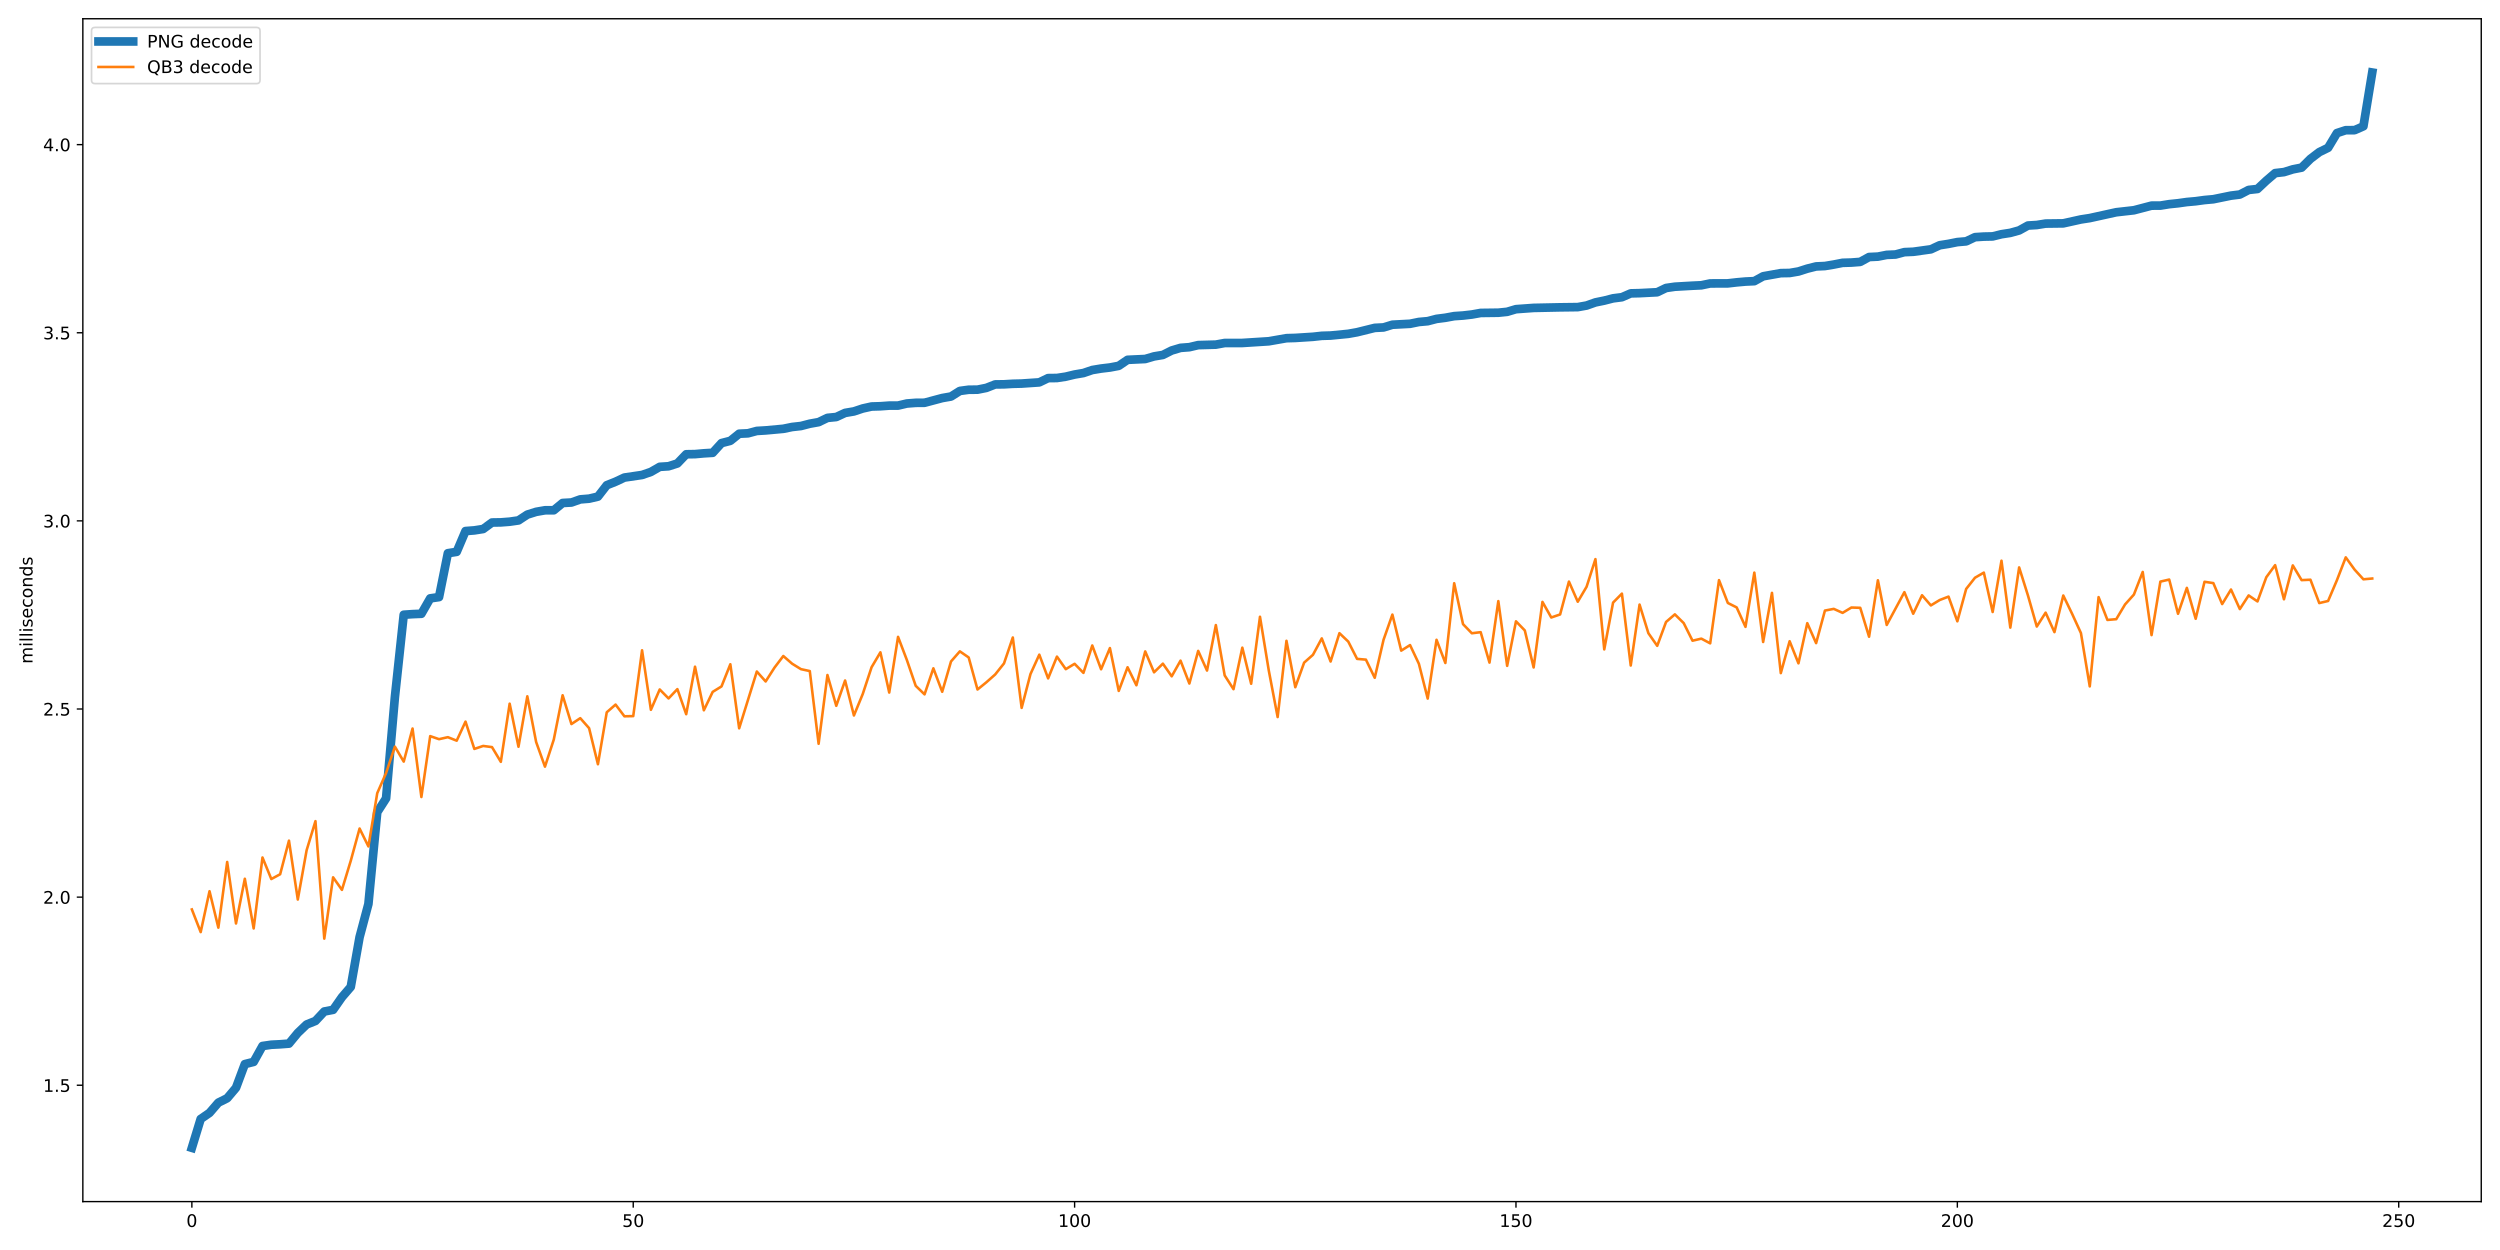
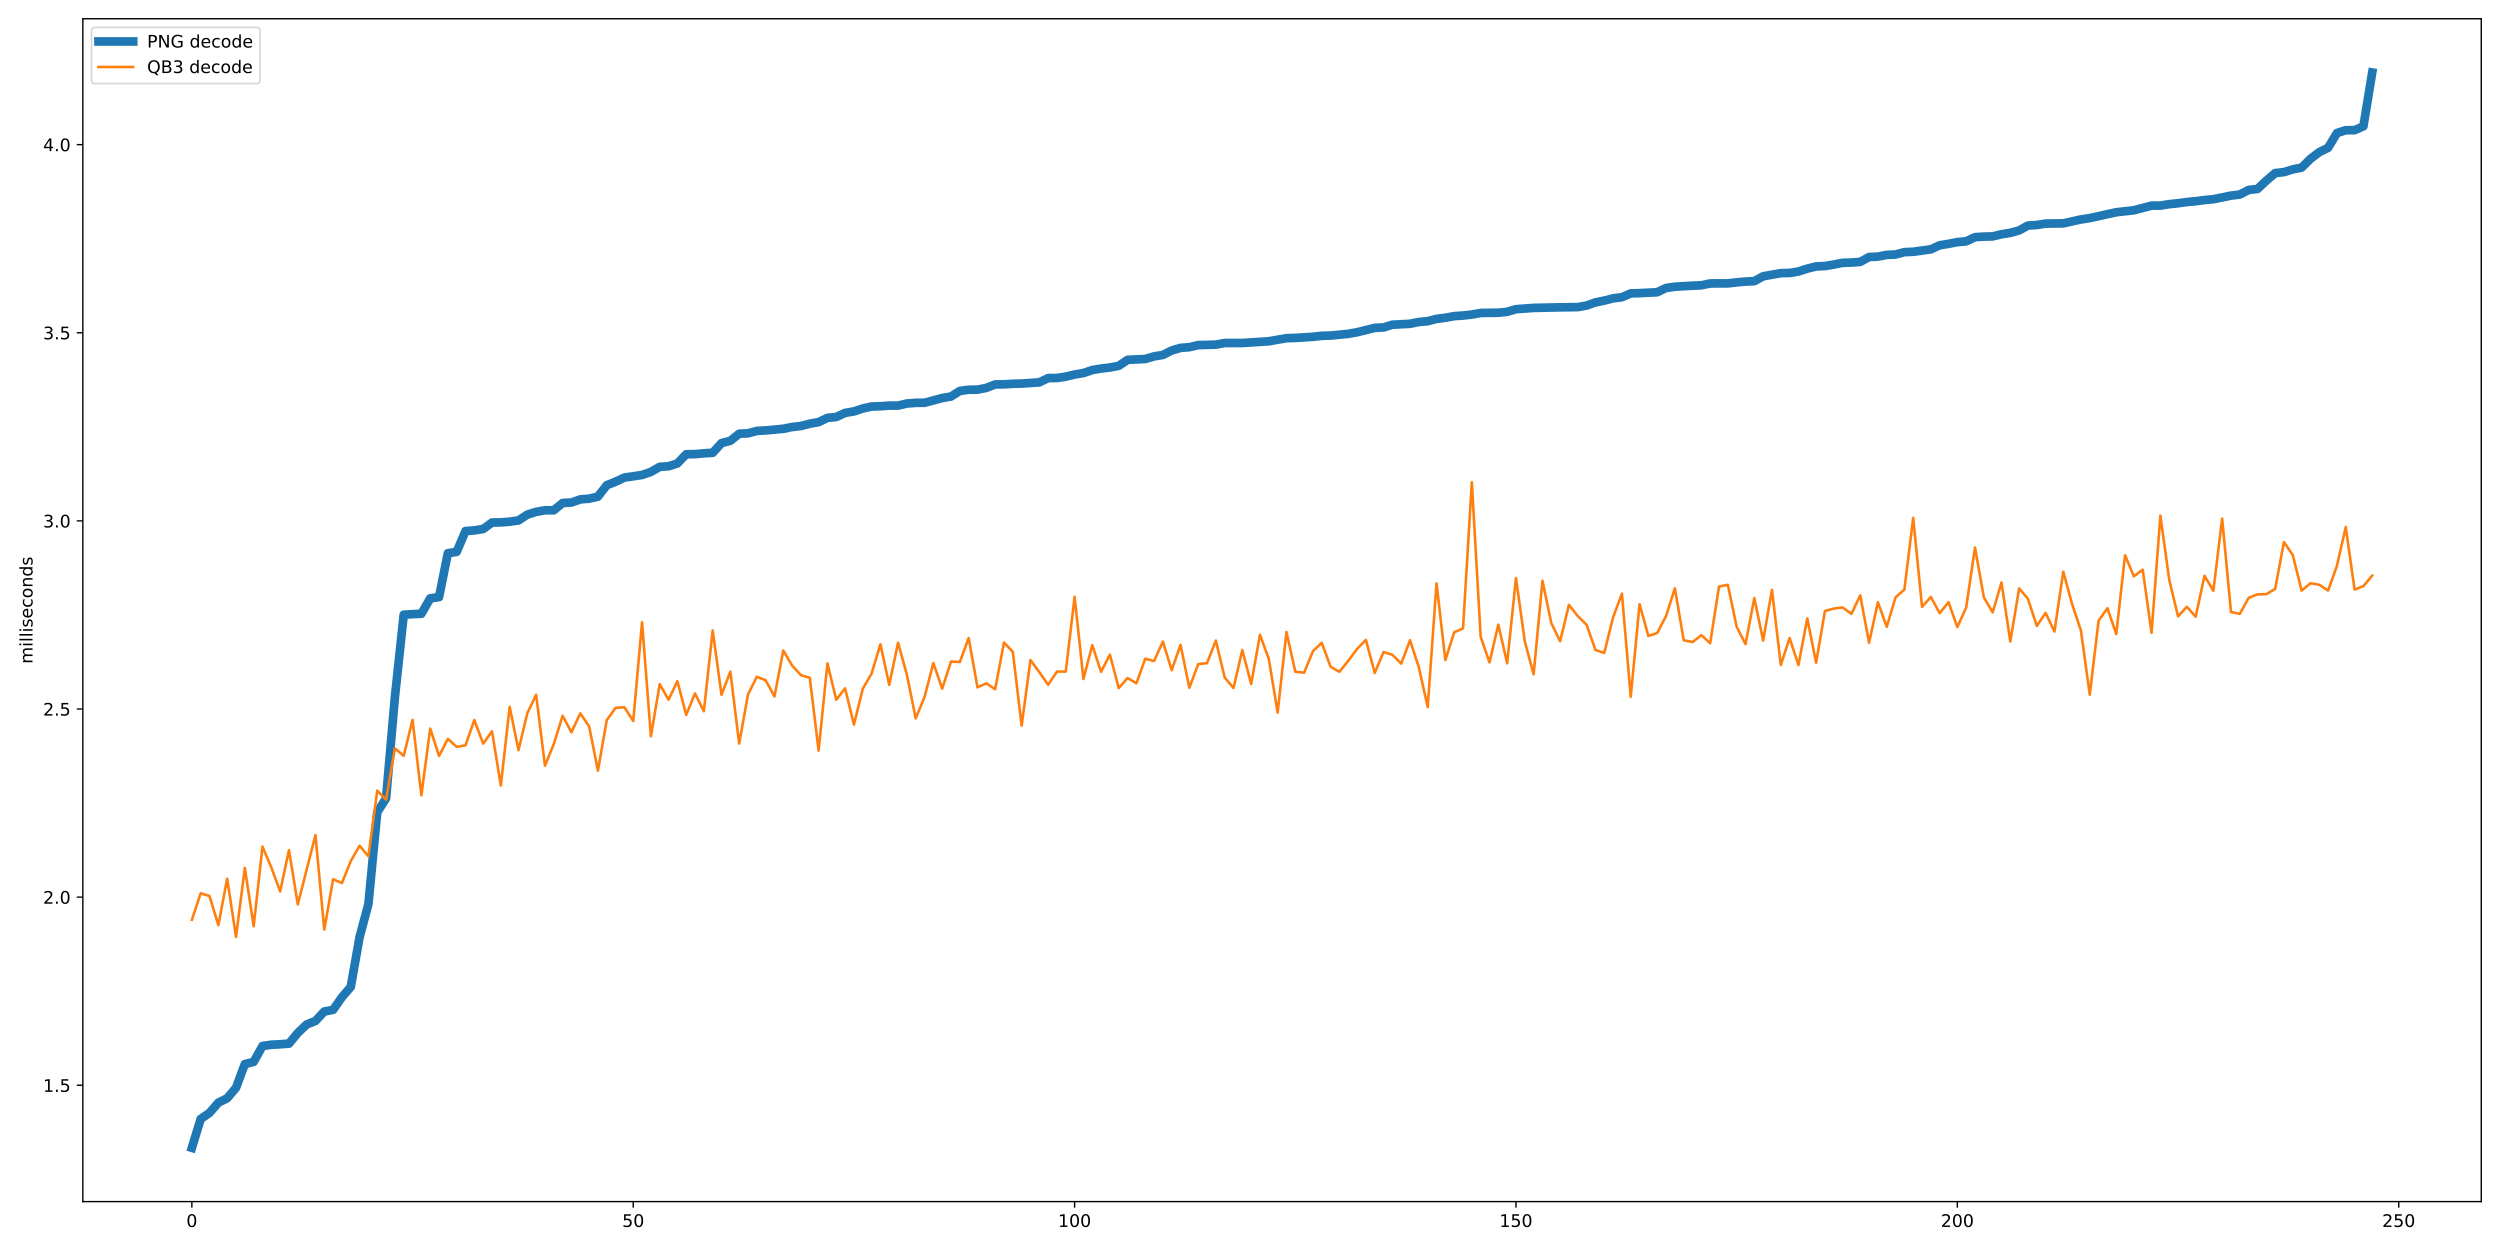
<svg xmlns="http://www.w3.org/2000/svg" xmlns:xlink="http://www.w3.org/1999/xlink" width="1440pt" height="720pt" viewBox="0 0 1440 720" version="1.1">
  <defs>
    <style type="text/css">*{stroke-linejoin: round; stroke-linecap: butt}</style>
  </defs>
  <g id="figure_1">
    <g id="patch_1">
      <path d="M 0 720  L 1440 720  L 1440 0  L 0 0  z " style="fill: #ffffff" />
    </g>
    <g id="axes_1">
      <g id="patch_2">
        <path d="M 47.72 692.12  L 1429.2 692.12  L 1429.2 10.8  L 47.72 10.8  z " style="fill: #ffffff" />
      </g>
      <g id="matplotlib.axis_1">
        <g id="xtick_1">
          <g id="line2d_1">
            <defs>
-               <path id="m95ed0a7c7e" d="M 0 0  L 0 3.5  " style="stroke: #000000; stroke-width: 0.8" />
-             </defs>
-             <g>
-               <use xlink:href="#m95ed0a7c7e" x="110.515" y="692.12" style="stroke: #000000; stroke-width: 0.8" />
+               <path id="m129e1915ea" d="M 0 0  L 0 3.5  " style="stroke: #000000; stroke-width: 0.8" />
+             </defs>
+             <g>
+               <use xlink:href="#m129e1915ea" x="110.515" y="692.12" style="stroke: #000000; stroke-width: 0.8" />
            </g>
          </g>
          <g id="text_1">
            <g transform="translate(107.3333 706.7184) scale(0.1 -0.1)">
              <defs>
                <path id="DejaVuSans-30" d="M 2034 4250  Q 1547 4250 1301 3770  Q 1056 3291 1056 2328  Q 1056 1369 1301 889  Q 1547 409 2034 409  Q 2525 409 2770 889  Q 3016 1369 3016 2328  Q 3016 3291 2770 3770  Q 2525 4250 2034 4250  z M 2034 4750  Q 2819 4750 3233 4129  Q 3647 3509 3647 2328  Q 3647 1150 3233 529  Q 2819 -91 2034 -91  Q 1250 -91 836 529  Q 422 1150 422 2328  Q 422 3509 836 4129  Q 1250 4750 2034 4750  z " transform="scale(0.015625)" />
              </defs>
              <use xlink:href="#DejaVuSans-30" />
            </g>
          </g>
        </g>
        <g id="xtick_2">
          <g id="line2d_2">
            <g>
-               <use xlink:href="#m95ed0a7c7e" x="364.743" y="692.12" style="stroke: #000000; stroke-width: 0.8" />
+               <use xlink:href="#m129e1915ea" x="364.743" y="692.12" style="stroke: #000000; stroke-width: 0.8" />
            </g>
          </g>
          <g id="text_2">
            <g transform="translate(358.381 706.7184) scale(0.1 -0.1)">
              <defs>
                <path id="DejaVuSans-35" d="M 691 4666  L 3169 4666  L 3169 4134  L 1269 4134  L 1269 2991  Q 1406 3038 1543 3061  Q 1681 3084 1819 3084  Q 2600 3084 3056 2656  Q 3513 2228 3513 1497  Q 3513 744 3044 326  Q 2575 -91 1722 -91  Q 1428 -91 1123 -41  Q 819 9 494 109  L 494 744  Q 775 591 1075 516  Q 1375 441 1709 441  Q 2250 441 2565 725  Q 2881 1009 2881 1497  Q 2881 1984 2565 2268  Q 2250 2553 1709 2553  Q 1456 2553 1204 2497  Q 953 2441 691 2322  L 691 4666  z " transform="scale(0.015625)" />
              </defs>
              <use xlink:href="#DejaVuSans-35" />
              <use xlink:href="#DejaVuSans-30" x="63.623" />
            </g>
          </g>
        </g>
        <g id="xtick_3">
          <g id="line2d_3">
            <g>
-               <use xlink:href="#m95ed0a7c7e" x="618.972" y="692.12" style="stroke: #000000; stroke-width: 0.8" />
+               <use xlink:href="#m129e1915ea" x="618.972" y="692.12" style="stroke: #000000; stroke-width: 0.8" />
            </g>
          </g>
          <g id="text_3">
            <g transform="translate(609.4287 706.7184) scale(0.1 -0.1)">
              <defs>
                <path id="DejaVuSans-31" d="M 794 531  L 1825 531  L 1825 4091  L 703 3866  L 703 4441  L 1819 4666  L 2450 4666  L 2450 531  L 3481 531  L 3481 0  L 794 0  L 794 531  z " transform="scale(0.015625)" />
              </defs>
              <use xlink:href="#DejaVuSans-31" />
              <use xlink:href="#DejaVuSans-30" x="63.623" />
              <use xlink:href="#DejaVuSans-30" x="127.246" />
            </g>
          </g>
        </g>
        <g id="xtick_4">
          <g id="line2d_4">
            <g>
-               <use xlink:href="#m95ed0a7c7e" x="873.201" y="692.12" style="stroke: #000000; stroke-width: 0.8" />
+               <use xlink:href="#m129e1915ea" x="873.201" y="692.12" style="stroke: #000000; stroke-width: 0.8" />
            </g>
          </g>
          <g id="text_4">
            <g transform="translate(863.6576 706.7184) scale(0.1 -0.1)">
              <use xlink:href="#DejaVuSans-31" />
              <use xlink:href="#DejaVuSans-35" x="63.623" />
              <use xlink:href="#DejaVuSans-30" x="127.246" />
            </g>
          </g>
        </g>
        <g id="xtick_5">
          <g id="line2d_5">
            <g>
-               <use xlink:href="#m95ed0a7c7e" x="1127.43" y="692.12" style="stroke: #000000; stroke-width: 0.8" />
+               <use xlink:href="#m129e1915ea" x="1127.43" y="692.12" style="stroke: #000000; stroke-width: 0.8" />
            </g>
          </g>
          <g id="text_5">
            <g transform="translate(1117.887 706.7184) scale(0.1 -0.1)">
              <defs>
                <path id="DejaVuSans-32" d="M 1228 531  L 3431 531  L 3431 0  L 469 0  L 469 531  Q 828 903 1448 1529  Q 2069 2156 2228 2338  Q 2531 2678 2651 2914  Q 2772 3150 2772 3378  Q 2772 3750 2511 3984  Q 2250 4219 1831 4219  Q 1534 4219 1204 4116  Q 875 4013 500 3803  L 500 4441  Q 881 4594 1212 4672  Q 1544 4750 1819 4750  Q 2544 4750 2975 4387  Q 3406 4025 3406 3419  Q 3406 3131 3298 2873  Q 3191 2616 2906 2266  Q 2828 2175 2409 1742  Q 1991 1309 1228 531  z " transform="scale(0.015625)" />
              </defs>
              <use xlink:href="#DejaVuSans-32" />
              <use xlink:href="#DejaVuSans-30" x="63.623" />
              <use xlink:href="#DejaVuSans-30" x="127.246" />
            </g>
          </g>
        </g>
        <g id="xtick_6">
          <g id="line2d_6">
            <g>
-               <use xlink:href="#m95ed0a7c7e" x="1381.659" y="692.12" style="stroke: #000000; stroke-width: 0.8" />
+               <use xlink:href="#m129e1915ea" x="1381.659" y="692.12" style="stroke: #000000; stroke-width: 0.8" />
            </g>
          </g>
          <g id="text_6">
            <g transform="translate(1372.115 706.7184) scale(0.1 -0.1)">
              <use xlink:href="#DejaVuSans-32" />
              <use xlink:href="#DejaVuSans-35" x="63.623" />
              <use xlink:href="#DejaVuSans-30" x="127.246" />
            </g>
          </g>
        </g>
      </g>
      <g id="matplotlib.axis_2">
        <g id="ytick_1">
          <g id="line2d_7">
            <defs>
-               <path id="mfb597ec3f7" d="M 0 0  L -3.5 0  " style="stroke: #000000; stroke-width: 0.8" />
-             </defs>
-             <g>
-               <use xlink:href="#mfb597ec3f7" x="47.72" y="625.109" style="stroke: #000000; stroke-width: 0.8" />
+               <path id="m52dce0cf45" d="M 0 0  L -3.5 0  " style="stroke: #000000; stroke-width: 0.8" />
+             </defs>
+             <g>
+               <use xlink:href="#m52dce0cf45" x="47.72" y="625.109" style="stroke: #000000; stroke-width: 0.8" />
            </g>
          </g>
          <g id="text_7">
            <g transform="translate(24.81687 628.9086) scale(0.1 -0.1)">
              <defs>
                <path id="DejaVuSans-2e" d="M 684 794  L 1344 794  L 1344 0  L 684 0  L 684 794  z " transform="scale(0.015625)" />
              </defs>
              <use xlink:href="#DejaVuSans-31" />
              <use xlink:href="#DejaVuSans-2e" x="63.623" />
              <use xlink:href="#DejaVuSans-35" x="95.41" />
            </g>
          </g>
        </g>
        <g id="ytick_2">
          <g id="line2d_8">
            <g>
-               <use xlink:href="#mfb597ec3f7" x="47.72" y="516.746" style="stroke: #000000; stroke-width: 0.8" />
+               <use xlink:href="#m52dce0cf45" x="47.72" y="516.746" style="stroke: #000000; stroke-width: 0.8" />
            </g>
          </g>
          <g id="text_8">
            <g transform="translate(24.81687 520.5455) scale(0.1 -0.1)">
              <use xlink:href="#DejaVuSans-32" />
              <use xlink:href="#DejaVuSans-2e" x="63.623" />
              <use xlink:href="#DejaVuSans-30" x="95.41" />
            </g>
          </g>
        </g>
        <g id="ytick_3">
          <g id="line2d_9">
            <g>
-               <use xlink:href="#mfb597ec3f7" x="47.72" y="408.383" style="stroke: #000000; stroke-width: 0.8" />
+               <use xlink:href="#m52dce0cf45" x="47.72" y="408.383" style="stroke: #000000; stroke-width: 0.8" />
            </g>
          </g>
          <g id="text_9">
            <g transform="translate(24.81687 412.1824) scale(0.1 -0.1)">
              <use xlink:href="#DejaVuSans-32" />
              <use xlink:href="#DejaVuSans-2e" x="63.623" />
              <use xlink:href="#DejaVuSans-35" x="95.41" />
            </g>
          </g>
        </g>
        <g id="ytick_4">
          <g id="line2d_10">
            <g>
-               <use xlink:href="#mfb597ec3f7" x="47.72" y="300.02" style="stroke: #000000; stroke-width: 0.8" />
+               <use xlink:href="#m52dce0cf45" x="47.72" y="300.02" style="stroke: #000000; stroke-width: 0.8" />
            </g>
          </g>
          <g id="text_10">
            <g transform="translate(24.81687 303.8193) scale(0.1 -0.1)">
              <defs>
                <path id="DejaVuSans-33" d="M 2597 2516  Q 3050 2419 3304 2112  Q 3559 1806 3559 1356  Q 3559 666 3084 287  Q 2609 -91 1734 -91  Q 1441 -91 1130 -33  Q 819 25 488 141  L 488 750  Q 750 597 1062 519  Q 1375 441 1716 441  Q 2309 441 2620 675  Q 2931 909 2931 1356  Q 2931 1769 2642 2001  Q 2353 2234 1838 2234  L 1294 2234  L 1294 2753  L 1863 2753  Q 2328 2753 2575 2939  Q 2822 3125 2822 3475  Q 2822 3834 2567 4026  Q 2313 4219 1838 4219  Q 1578 4219 1281 4162  Q 984 4106 628 3988  L 628 4550  Q 988 4650 1302 4700  Q 1616 4750 1894 4750  Q 2613 4750 3031 4423  Q 3450 4097 3450 3541  Q 3450 3153 3228 2886  Q 3006 2619 2597 2516  z " transform="scale(0.015625)" />
              </defs>
              <use xlink:href="#DejaVuSans-33" />
              <use xlink:href="#DejaVuSans-2e" x="63.623" />
              <use xlink:href="#DejaVuSans-30" x="95.41" />
            </g>
          </g>
        </g>
        <g id="ytick_5">
          <g id="line2d_11">
            <g>
-               <use xlink:href="#mfb597ec3f7" x="47.72" y="191.657" style="stroke: #000000; stroke-width: 0.8" />
+               <use xlink:href="#m52dce0cf45" x="47.72" y="191.657" style="stroke: #000000; stroke-width: 0.8" />
            </g>
          </g>
          <g id="text_11">
            <g transform="translate(24.81687 195.4562) scale(0.1 -0.1)">
              <use xlink:href="#DejaVuSans-33" />
              <use xlink:href="#DejaVuSans-2e" x="63.623" />
              <use xlink:href="#DejaVuSans-35" x="95.41" />
            </g>
          </g>
        </g>
        <g id="ytick_6">
          <g id="line2d_12">
            <g>
-               <use xlink:href="#mfb597ec3f7" x="47.72" y="83.294" style="stroke: #000000; stroke-width: 0.8" />
+               <use xlink:href="#m52dce0cf45" x="47.72" y="83.294" style="stroke: #000000; stroke-width: 0.8" />
            </g>
          </g>
          <g id="text_12">
            <g transform="translate(24.81687 87.09305) scale(0.1 -0.1)">
              <defs>
                <path id="DejaVuSans-34" d="M 2419 4116  L 825 1625  L 2419 1625  L 2419 4116  z M 2253 4666  L 3047 4666  L 3047 1625  L 3713 1625  L 3713 1100  L 3047 1100  L 3047 0  L 2419 0  L 2419 1100  L 313 1100  L 313 1709  L 2253 4666  z " transform="scale(0.015625)" />
              </defs>
              <use xlink:href="#DejaVuSans-34" />
              <use xlink:href="#DejaVuSans-2e" x="63.623" />
              <use xlink:href="#DejaVuSans-30" x="95.41" />
            </g>
          </g>
        </g>
        <g id="text_13">
          <g transform="translate(18.73719 382.3241) rotate(-90) scale(0.1 -0.1)">
            <defs>
              <path id="DejaVuSans-6d" d="M 3328 2828  Q 3544 3216 3844 3400  Q 4144 3584 4550 3584  Q 5097 3584 5394 3201  Q 5691 2819 5691 2113  L 5691 0  L 5113 0  L 5113 2094  Q 5113 2597 4934 2840  Q 4756 3084 4391 3084  Q 3944 3084 3684 2787  Q 3425 2491 3425 1978  L 3425 0  L 2847 0  L 2847 2094  Q 2847 2600 2669 2842  Q 2491 3084 2119 3084  Q 1678 3084 1418 2786  Q 1159 2488 1159 1978  L 1159 0  L 581 0  L 581 3500  L 1159 3500  L 1159 2956  Q 1356 3278 1631 3431  Q 1906 3584 2284 3584  Q 2666 3584 2933 3390  Q 3200 3197 3328 2828  z " transform="scale(0.015625)" />
              <path id="DejaVuSans-69" d="M 603 3500  L 1178 3500  L 1178 0  L 603 0  L 603 3500  z M 603 4863  L 1178 4863  L 1178 4134  L 603 4134  L 603 4863  z " transform="scale(0.015625)" />
              <path id="DejaVuSans-6c" d="M 603 4863  L 1178 4863  L 1178 0  L 603 0  L 603 4863  z " transform="scale(0.015625)" />
              <path id="DejaVuSans-73" d="M 2834 3397  L 2834 2853  Q 2591 2978 2328 3040  Q 2066 3103 1784 3103  Q 1356 3103 1142 2972  Q 928 2841 928 2578  Q 928 2378 1081 2264  Q 1234 2150 1697 2047  L 1894 2003  Q 2506 1872 2764 1633  Q 3022 1394 3022 966  Q 3022 478 2636 193  Q 2250 -91 1575 -91  Q 1294 -91 989 -36  Q 684 19 347 128  L 347 722  Q 666 556 975 473  Q 1284 391 1588 391  Q 1994 391 2212 530  Q 2431 669 2431 922  Q 2431 1156 2273 1281  Q 2116 1406 1581 1522  L 1381 1569  Q 847 1681 609 1914  Q 372 2147 372 2553  Q 372 3047 722 3315  Q 1072 3584 1716 3584  Q 2034 3584 2315 3537  Q 2597 3491 2834 3397  z " transform="scale(0.015625)" />
              <path id="DejaVuSans-65" d="M 3597 1894  L 3597 1613  L 953 1613  Q 991 1019 1311 708  Q 1631 397 2203 397  Q 2534 397 2845 478  Q 3156 559 3463 722  L 3463 178  Q 3153 47 2828 -22  Q 2503 -91 2169 -91  Q 1331 -91 842 396  Q 353 884 353 1716  Q 353 2575 817 3079  Q 1281 3584 2069 3584  Q 2775 3584 3186 3129  Q 3597 2675 3597 1894  z M 3022 2063  Q 3016 2534 2758 2815  Q 2500 3097 2075 3097  Q 1594 3097 1305 2825  Q 1016 2553 972 2059  L 3022 2063  z " transform="scale(0.015625)" />
              <path id="DejaVuSans-63" d="M 3122 3366  L 3122 2828  Q 2878 2963 2633 3030  Q 2388 3097 2138 3097  Q 1578 3097 1268 2742  Q 959 2388 959 1747  Q 959 1106 1268 751  Q 1578 397 2138 397  Q 2388 397 2633 464  Q 2878 531 3122 666  L 3122 134  Q 2881 22 2623 -34  Q 2366 -91 2075 -91  Q 1284 -91 818 406  Q 353 903 353 1747  Q 353 2603 823 3093  Q 1294 3584 2113 3584  Q 2378 3584 2631 3529  Q 2884 3475 3122 3366  z " transform="scale(0.015625)" />
              <path id="DejaVuSans-6f" d="M 1959 3097  Q 1497 3097 1228 2736  Q 959 2375 959 1747  Q 959 1119 1226 758  Q 1494 397 1959 397  Q 2419 397 2687 759  Q 2956 1122 2956 1747  Q 2956 2369 2687 2733  Q 2419 3097 1959 3097  z M 1959 3584  Q 2709 3584 3137 3096  Q 3566 2609 3566 1747  Q 3566 888 3137 398  Q 2709 -91 1959 -91  Q 1206 -91 779 398  Q 353 888 353 1747  Q 353 2609 779 3096  Q 1206 3584 1959 3584  z " transform="scale(0.015625)" />
              <path id="DejaVuSans-6e" d="M 3513 2113  L 3513 0  L 2938 0  L 2938 2094  Q 2938 2591 2744 2837  Q 2550 3084 2163 3084  Q 1697 3084 1428 2787  Q 1159 2491 1159 1978  L 1159 0  L 581 0  L 581 3500  L 1159 3500  L 1159 2956  Q 1366 3272 1645 3428  Q 1925 3584 2291 3584  Q 2894 3584 3203 3211  Q 3513 2838 3513 2113  z " transform="scale(0.015625)" />
              <path id="DejaVuSans-64" d="M 2906 2969  L 2906 4863  L 3481 4863  L 3481 0  L 2906 0  L 2906 525  Q 2725 213 2448 61  Q 2172 -91 1784 -91  Q 1150 -91 751 415  Q 353 922 353 1747  Q 353 2572 751 3078  Q 1150 3584 1784 3584  Q 2172 3584 2448 3432  Q 2725 3281 2906 2969  z M 947 1747  Q 947 1113 1208 752  Q 1469 391 1925 391  Q 2381 391 2643 752  Q 2906 1113 2906 1747  Q 2906 2381 2643 2742  Q 2381 3103 1925 3103  Q 1469 3103 1208 2742  Q 947 2381 947 1747  z " transform="scale(0.015625)" />
            </defs>
            <use xlink:href="#DejaVuSans-6d" />
            <use xlink:href="#DejaVuSans-69" x="97.412" />
            <use xlink:href="#DejaVuSans-6c" x="125.195" />
            <use xlink:href="#DejaVuSans-6c" x="152.979" />
            <use xlink:href="#DejaVuSans-69" x="180.762" />
            <use xlink:href="#DejaVuSans-73" x="208.545" />
            <use xlink:href="#DejaVuSans-65" x="260.645" />
            <use xlink:href="#DejaVuSans-63" x="322.168" />
            <use xlink:href="#DejaVuSans-6f" x="377.148" />
            <use xlink:href="#DejaVuSans-6e" x="438.33" />
            <use xlink:href="#DejaVuSans-64" x="501.709" />
            <use xlink:href="#DejaVuSans-73" x="565.186" />
          </g>
        </g>
      </g>
      <g id="line2d_13">
-         <path d="M 110.515 661.151  L 115.599 644.528  L 120.684 641.017  L 125.768 635.122  L 130.853 632.586  L 135.937 626.561  L 141.022 612.929  L 146.107 611.651  L 151.191 602.505  L 156.276 601.768  L 161.36 601.508  L 166.445 601.118  L 171.529 594.963  L 176.614 590.108  L 181.699 588.071  L 186.783 582.631  L 191.868 581.656  L 196.952 574.374  L 202.037 568.457  L 207.122 539.763  L 212.206 520.691  L 217.291 467.809  L 222.375 459.877  L 227.46 401.535  L 232.544 354.093  L 237.629 353.746  L 242.714 353.53  L 247.798 344.666  L 252.883 343.929  L 257.967 318.658  L 263.052 317.857  L 268.136 305.893  L 273.221 305.503  L 278.306 304.701  L 283.39 300.974  L 288.475 300.887  L 293.559 300.497  L 298.644 299.76  L 303.729 296.422  L 308.813 294.819  L 313.898 293.93  L 318.982 293.908  L 324.067 289.726  L 329.151 289.444  L 334.236 287.645  L 339.321 287.233  L 344.405 286.041  L 349.49 279.496  L 354.574 277.459  L 359.659 275.075  L 369.828 273.579  L 374.913 271.824  L 379.997 268.898  L 385.082 268.573  L 390.166 266.948  L 395.251 261.659  L 400.336 261.573  L 405.42 261.118  L 410.505 260.814  L 415.589 255.223  L 420.674 253.922  L 425.758 249.826  L 430.843 249.588  L 435.928 248.222  L 441.012 247.919  L 451.181 246.987  L 456.266 245.947  L 461.35 245.383  L 466.435 244.061  L 471.52 243.151  L 476.604 240.702  L 481.689 240.204  L 486.773 237.841  L 491.858 236.974  L 496.943 235.284  L 502.027 234.157  L 507.112 234.005  L 512.196 233.637  L 517.281 233.615  L 522.365 232.423  L 527.45 232.033  L 532.535 231.99  L 542.704 229.281  L 547.788 228.392  L 552.873 225.184  L 557.957 224.491  L 563.042 224.448  L 568.127 223.429  L 573.211 221.435  L 578.296 221.37  L 583.38 221.067  L 588.465 220.937  L 598.634 220.243  L 603.719 217.794  L 608.803 217.729  L 613.888 216.949  L 618.972 215.735  L 624.057 214.868  L 629.142 213.135  L 634.226 212.289  L 639.311 211.682  L 644.395 210.729  L 649.48 207.261  L 659.649 206.784  L 664.734 205.289  L 669.818 204.444  L 674.903 201.886  L 679.987 200.369  L 685.072 199.979  L 690.157 198.787  L 700.326 198.505  L 705.41 197.574  L 715.579 197.552  L 730.833 196.577  L 741.002 194.799  L 746.087 194.648  L 756.256 193.998  L 761.341 193.434  L 766.425 193.282  L 776.594 192.285  L 781.679 191.375  L 791.848 188.861  L 796.933 188.601  L 802.017 187.041  L 812.186 186.499  L 817.271 185.459  L 822.356 185.003  L 827.44 183.681  L 832.525 183.031  L 837.609 182.099  L 842.694 181.753  L 847.778 181.167  L 852.863 180.257  L 863.032 180.127  L 868.117 179.607  L 873.201 178.09  L 883.37 177.353  L 898.624 177.028  L 908.793 176.898  L 913.878 175.988  L 918.963 174.189  L 924.047 173.149  L 929.132 171.848  L 934.216 171.198  L 939.301 168.987  L 944.385 168.857  L 954.555 168.337  L 959.639 165.888  L 964.724 165.151  L 974.893 164.566  L 979.977 164.328  L 985.062 163.266  L 995.231 163.222  L 1000.316 162.637  L 1005.4 162.182  L 1010.485 161.944  L 1015.57 159.148  L 1025.739 157.328  L 1030.823 157.241  L 1035.908 156.374  L 1040.992 154.748  L 1046.077 153.47  L 1051.162 153.231  L 1056.246 152.386  L 1061.331 151.389  L 1066.415 151.237  L 1071.5 150.847  L 1076.584 148.052  L 1081.669 147.813  L 1086.754 146.816  L 1091.838 146.6  L 1096.923 145.234  L 1102.007 145.017  L 1112.177 143.609  L 1117.261 141.268  L 1122.346 140.466  L 1127.43 139.448  L 1132.515 139.014  L 1137.599 136.608  L 1142.684 136.283  L 1147.769 136.175  L 1152.853 134.918  L 1157.938 134.138  L 1163.022 132.729  L 1168.107 129.912  L 1173.191 129.608  L 1178.276 128.785  L 1188.445 128.655  L 1198.614 126.401  L 1203.699 125.62  L 1218.953 122.261  L 1229.122 121.113  L 1239.291 118.447  L 1244.376 118.425  L 1249.46 117.602  L 1254.545 117.081  L 1259.629 116.366  L 1264.714 115.911  L 1269.798 115.218  L 1274.883 114.762  L 1285.052 112.682  L 1290.137 112.053  L 1295.221 109.409  L 1300.306 108.846  L 1305.391 104.078  L 1310.475 99.722  L 1315.56 99.137  L 1320.644 97.554  L 1325.729 96.557  L 1330.813 91.508  L 1335.898 87.628  L 1340.983 85.136  L 1346.067 76.662  L 1351.152 74.993  L 1356.236 74.972  L 1361.321 72.739  L 1366.405 41.769  L 1366.405 41.769  " clip-path="url(#p5323bad9fb)" style="fill: none; stroke: #1f77b4; stroke-width: 5; stroke-linecap: square" />
+         <path d="M 110.515 661.151  L 115.599 644.528  L 120.684 641.017  L 125.768 635.122  L 130.853 632.586  L 135.937 626.561  L 141.022 612.929  L 146.107 611.651  L 151.191 602.505  L 156.276 601.768  L 161.36 601.508  L 166.445 601.118  L 171.529 594.963  L 176.614 590.108  L 181.699 588.071  L 186.783 582.631  L 191.868 581.656  L 196.952 574.374  L 202.037 568.457  L 207.122 539.763  L 212.206 520.691  L 217.291 467.809  L 222.375 459.877  L 227.46 401.535  L 232.544 354.093  L 237.629 353.746  L 242.714 353.53  L 247.798 344.666  L 252.883 343.929  L 257.967 318.658  L 263.052 317.857  L 268.136 305.893  L 273.221 305.503  L 278.306 304.701  L 283.39 300.974  L 288.475 300.887  L 293.559 300.497  L 298.644 299.76  L 303.729 296.422  L 308.813 294.819  L 313.898 293.93  L 318.982 293.908  L 324.067 289.726  L 329.151 289.444  L 334.236 287.645  L 339.321 287.233  L 344.405 286.041  L 349.49 279.496  L 354.574 277.459  L 359.659 275.075  L 369.828 273.579  L 374.913 271.824  L 379.997 268.898  L 385.082 268.573  L 390.166 266.948  L 395.251 261.659  L 400.336 261.573  L 405.42 261.118  L 410.505 260.814  L 415.589 255.223  L 420.674 253.922  L 425.758 249.826  L 430.843 249.588  L 435.928 248.222  L 441.012 247.919  L 451.181 246.987  L 456.266 245.947  L 461.35 245.383  L 466.435 244.061  L 471.52 243.151  L 476.604 240.702  L 481.689 240.204  L 486.773 237.841  L 491.858 236.974  L 496.943 235.284  L 502.027 234.157  L 507.112 234.005  L 512.196 233.637  L 517.281 233.615  L 522.365 232.423  L 527.45 232.033  L 532.535 231.99  L 542.704 229.281  L 547.788 228.392  L 552.873 225.184  L 557.957 224.491  L 563.042 224.448  L 568.127 223.429  L 573.211 221.435  L 578.296 221.37  L 583.38 221.067  L 588.465 220.937  L 598.634 220.243  L 603.719 217.794  L 608.803 217.729  L 613.888 216.949  L 618.972 215.735  L 624.057 214.868  L 629.142 213.135  L 634.226 212.289  L 639.311 211.682  L 644.395 210.729  L 649.48 207.261  L 659.649 206.784  L 664.734 205.289  L 669.818 204.444  L 674.903 201.886  L 679.987 200.369  L 685.072 199.979  L 690.157 198.787  L 700.326 198.505  L 705.41 197.574  L 715.579 197.552  L 730.833 196.577  L 741.002 194.799  L 746.087 194.648  L 756.256 193.998  L 761.341 193.434  L 766.425 193.282  L 776.594 192.285  L 781.679 191.375  L 791.848 188.861  L 796.933 188.601  L 802.017 187.041  L 812.186 186.499  L 817.271 185.459  L 822.356 185.003  L 827.44 183.681  L 832.525 183.031  L 837.609 182.099  L 842.694 181.753  L 847.778 181.167  L 852.863 180.257  L 863.032 180.127  L 868.117 179.607  L 873.201 178.09  L 883.37 177.353  L 898.624 177.028  L 908.793 176.898  L 913.878 175.988  L 918.963 174.189  L 924.047 173.149  L 929.132 171.848  L 934.216 171.198  L 939.301 168.987  L 944.385 168.857  L 954.555 168.337  L 959.639 165.888  L 964.724 165.151  L 974.893 164.566  L 979.977 164.328  L 985.062 163.266  L 995.231 163.222  L 1000.316 162.637  L 1005.4 162.182  L 1010.485 161.944  L 1015.57 159.148  L 1025.739 157.328  L 1030.823 157.241  L 1035.908 156.374  L 1040.992 154.748  L 1046.077 153.47  L 1051.162 153.231  L 1056.246 152.386  L 1061.331 151.389  L 1066.415 151.237  L 1071.5 150.847  L 1076.584 148.052  L 1081.669 147.813  L 1086.754 146.816  L 1091.838 146.6  L 1096.923 145.234  L 1102.007 145.017  L 1112.177 143.609  L 1117.261 141.268  L 1122.346 140.466  L 1127.43 139.448  L 1132.515 139.014  L 1137.599 136.608  L 1142.684 136.283  L 1147.769 136.175  L 1152.853 134.918  L 1157.938 134.138  L 1163.022 132.729  L 1168.107 129.912  L 1173.191 129.608  L 1178.276 128.785  L 1188.445 128.655  L 1198.614 126.401  L 1203.699 125.62  L 1218.953 122.261  L 1229.122 121.113  L 1239.291 118.447  L 1244.376 118.425  L 1249.46 117.602  L 1254.545 117.081  L 1259.629 116.366  L 1264.714 115.911  L 1269.798 115.218  L 1274.883 114.762  L 1285.052 112.682  L 1290.137 112.053  L 1295.221 109.409  L 1300.306 108.846  L 1305.391 104.078  L 1310.475 99.722  L 1315.56 99.137  L 1320.644 97.554  L 1325.729 96.557  L 1330.813 91.508  L 1335.898 87.628  L 1340.983 85.136  L 1346.067 76.662  L 1351.152 74.993  L 1356.236 74.972  L 1361.321 72.739  L 1366.405 41.769  L 1366.405 41.769  " clip-path="url(#p0a31200be8)" style="fill: none; stroke: #1f77b4; stroke-width: 5; stroke-linecap: square" />
      </g>
      <g id="line2d_14">
-         <path d="M 110.515 523.833  L 115.599 536.88  L 120.684 513.344  L 125.768 534.323  L 130.853 496.504  L 135.937 531.917  L 141.022 506.17  L 146.107 534.778  L 151.191 493.925  L 156.276 506.322  L 161.36 503.569  L 166.445 484.216  L 171.529 518.133  L 176.614 489.742  L 181.699 472.989  L 186.783 540.651  L 191.868 505.346  L 196.952 512.563  L 202.037 495.81  L 207.122 477.237  L 212.206 487.532  L 217.291 456.865  L 222.375 445.27  L 227.46 430.077  L 232.544 438.681  L 237.629 419.631  L 242.714 459.075  L 247.798 424.009  L 252.883 425.765  L 257.967 424.616  L 263.052 426.631  L 268.136 415.665  L 273.221 431.378  L 278.306 429.666  L 283.39 430.338  L 288.475 438.811  L 293.559 405.327  L 298.644 430.121  L 303.729 401.079  L 308.813 427.39  L 313.898 441.586  L 318.982 425.981  L 324.067 400.473  L 329.151 417.052  L 334.236 413.671  L 339.321 419.436  L 344.405 440.199  L 349.49 410.269  L 354.574 405.847  L 359.659 412.588  L 364.743 412.479  L 369.828 374.574  L 374.913 408.838  L 379.997 397.135  L 385.082 402.293  L 390.166 396.94  L 395.251 411.374  L 400.336 384.023  L 405.42 409.12  L 410.505 398.522  L 415.589 395.38  L 420.674 382.614  L 425.758 419.501  L 435.928 386.797  L 441.012 392.519  L 446.097 384.565  L 451.181 377.868  L 456.266 382.289  L 461.35 385.432  L 466.435 386.537  L 471.52 428.409  L 476.604 388.813  L 481.689 406.541  L 486.773 391.977  L 491.858 412.111  L 496.943 399.736  L 502.027 384.327  L 507.112 375.744  L 512.196 398.912  L 517.281 366.837  L 522.365 380.187  L 527.45 395.033  L 532.535 399.952  L 537.619 384.955  L 542.704 398.457  L 547.788 380.989  L 552.873 375.181  L 557.957 378.692  L 563.042 397.157  L 568.127 393.017  L 573.211 388.509  L 578.296 382.138  L 583.38 367.205  L 588.465 407.733  L 593.55 388.271  L 598.634 377.088  L 603.719 390.742  L 608.803 378.215  L 613.888 385.432  L 618.972 382.354  L 624.057 387.577  L 629.142 371.8  L 634.226 385.497  L 639.311 373.295  L 644.395 397.959  L 649.48 384.348  L 654.564 394.708  L 659.649 375.224  L 664.734 387.252  L 669.818 382.268  L 674.903 389.55  L 679.987 380.534  L 685.072 393.711  L 690.157 374.921  L 695.241 386.234  L 700.326 360.053  L 705.41 389.029  L 710.495 396.962  L 715.579 373.057  L 720.664 393.841  L 725.749 355.264  L 730.833 386.299  L 735.918 413.021  L 741.002 369.112  L 746.087 395.835  L 751.171 381.682  L 756.256 377.175  L 761.341 367.725  L 766.425 381.032  L 771.51 364.713  L 776.594 369.546  L 781.679 379.515  L 786.763 379.949  L 791.848 390.395  L 796.933 368.484  L 802.017 354.007  L 807.102 374.769  L 812.186 371.561  L 817.271 382.333  L 822.356 402.38  L 827.44 368.527  L 832.525 381.878  L 837.609 335.953  L 842.694 359.49  L 847.778 364.756  L 852.863 364.128  L 857.948 381.661  L 863.032 346.248  L 868.117 383.525  L 873.201 357.886  L 878.286 363.131  L 883.37 384.457  L 888.455 346.703  L 893.54 355.675  L 898.624 353.92  L 903.709 335  L 908.793 346.594  L 913.878 337.969  L 918.963 322.061  L 924.047 374.054  L 929.132 347.093  L 934.216 341.935  L 939.301 383.33  L 944.385 348.242  L 949.47 364.713  L 954.555 371.995  L 959.639 358.254  L 964.724 353.876  L 969.808 358.905  L 974.893 369.047  L 979.977 367.855  L 985.062 370.564  L 990.147 334.154  L 995.231 347.31  L 1000.316 349.867  L 1005.4 361.072  L 1010.485 329.842  L 1015.57 369.784  L 1020.654 341.501  L 1025.739 387.707  L 1030.823 369.351  L 1035.908 382.073  L 1040.992 358.948  L 1046.077 370.434  L 1051.162 351.688  L 1056.246 350.712  L 1061.331 353.01  L 1066.415 349.932  L 1071.5 350.105  L 1076.584 366.75  L 1081.669 334.241  L 1086.754 359.967  L 1096.923 341.09  L 1102.007 353.508  L 1107.092 342.867  L 1112.177 348.718  L 1117.261 345.619  L 1122.346 343.647  L 1127.43 357.864  L 1132.515 339.226  L 1137.599 332.767  L 1142.684 329.82  L 1147.769 352.511  L 1152.853 322.971  L 1157.938 361.505  L 1163.022 326.829  L 1168.107 343.019  L 1173.191 360.877  L 1178.276 352.901  L 1183.361 364.106  L 1188.445 343.019  L 1193.53 353.551  L 1198.614 364.648  L 1203.699 395.358  L 1208.784 343.95  L 1213.868 357.084  L 1218.953 356.651  L 1224.037 348.155  L 1229.122 342.477  L 1234.206 329.451  L 1239.291 365.818  L 1244.376 335  L 1249.46 333.829  L 1254.545 353.53  L 1259.629 338.619  L 1264.714 356.412  L 1269.798 335.108  L 1274.883 335.867  L 1279.968 347.938  L 1285.052 339.573  L 1290.137 350.821  L 1295.221 342.975  L 1300.306 346.421  L 1305.391 332.486  L 1310.475 325.529  L 1315.56 345.186  L 1320.644 325.68  L 1325.729 334.154  L 1330.813 333.916  L 1335.898 347.375  L 1340.983 346.161  L 1346.067 334.198  L 1351.152 321.042  L 1356.236 328.086  L 1361.321 333.678  L 1366.405 333.222  L 1366.405 333.222  " clip-path="url(#p5323bad9fb)" style="fill: none; stroke: #ff7f0e; stroke-width: 1.5; stroke-linecap: square" />
+         <path d="M 110.515 529.837  L 115.599 514.514  L 120.684 516.118  L 125.768 532.892  L 130.853 506.105  L 135.937 539.676  L 141.022 499.928  L 146.107 533.521  L 151.191 487.662  L 156.276 499.625  L 161.36 513.43  L 166.445 489.677  L 171.529 520.951  L 181.699 481.051  L 186.783 535.45  L 191.868 506.452  L 196.952 508.662  L 202.037 496.006  L 207.122 487.12  L 212.206 493.21  L 217.291 455.434  L 222.375 460.657  L 227.46 431.031  L 232.544 435.366  L 237.629 414.625  L 242.714 458.1  L 247.798 419.675  L 252.883 435.431  L 257.967 425.57  L 263.052 430.186  L 268.136 429.297  L 273.221 414.733  L 278.306 428.344  L 283.39 421.257  L 288.475 452.465  L 293.559 407.126  L 298.644 432.093  L 303.729 410.854  L 308.813 400.148  L 313.898 441.065  L 318.982 428.56  L 324.067 412.284  L 329.151 421.82  L 334.236 410.897  L 339.321 418.353  L 344.405 443.905  L 349.49 414.798  L 354.574 407.733  L 359.659 407.386  L 364.743 415.318  L 369.828 358.363  L 374.913 424.096  L 379.997 394.079  L 385.082 403.052  L 390.166 392.345  L 395.251 411.742  L 400.336 399.411  L 405.42 409.662  L 410.505 363.131  L 415.589 400.191  L 420.674 386.884  L 425.758 428.279  L 430.843 400.018  L 435.928 389.81  L 441.012 391.825  L 446.097 401.144  L 451.181 374.704  L 456.266 383.351  L 461.35 388.921  L 466.435 390.373  L 471.52 432.331  L 476.604 382.094  L 481.689 403.052  L 486.773 396.463  L 491.858 417.399  L 496.943 396.745  L 502.027 388.011  L 507.112 371.106  L 512.196 394.491  L 517.281 370.196  L 522.365 388.661  L 527.45 413.801  L 532.535 401.513  L 537.619 381.943  L 542.704 396.702  L 547.788 381.032  L 552.873 381.336  L 557.957 367.509  L 563.042 395.943  L 568.127 393.581  L 573.211 397.027  L 578.296 370.088  L 583.38 375.462  L 588.465 417.962  L 593.55 380.209  L 598.634 387.101  L 603.719 394.426  L 608.803 386.841  L 613.888 386.819  L 618.972 343.777  L 624.057 391.11  L 629.142 371.605  L 634.226 386.971  L 639.311 377.088  L 644.395 396.355  L 649.48 390.547  L 654.564 393.559  L 659.649 379.45  L 664.734 380.772  L 669.818 369.524  L 674.903 386.017  L 679.987 371.41  L 685.072 396.181  L 690.157 382.528  L 695.241 381.986  L 700.326 368.961  L 705.41 390.2  L 710.495 396.29  L 715.579 374.4  L 720.664 393.993  L 725.749 365.666  L 730.833 379.559  L 735.918 410.485  L 741.002 364.041  L 746.087 386.927  L 751.171 387.447  L 756.256 375.072  L 761.341 370.261  L 766.425 384.088  L 771.51 386.927  L 776.594 380.642  L 781.679 373.772  L 786.763 368.592  L 791.848 387.599  L 796.933 375.592  L 802.017 377.153  L 807.102 382.246  L 812.186 368.766  L 817.271 384.478  L 822.356 407.278  L 827.44 336.018  L 832.525 380.209  L 837.609 364.193  L 842.694 362.004  L 847.778 277.719  L 852.863 366.793  L 857.948 381.531  L 863.032 359.815  L 868.117 382.073  L 873.201 332.919  L 878.286 369.481  L 883.37 388.423  L 888.455 334.501  L 893.54 358.905  L 898.624 369.372  L 903.709 348.393  L 908.793 354.852  L 913.878 359.901  L 918.963 374.357  L 924.047 376.091  L 929.132 355.589  L 934.216 341.978  L 939.301 401.383  L 944.385 348.025  L 949.47 366.338  L 954.555 364.604  L 959.639 354.852  L 964.724 338.857  L 969.808 368.787  L 974.893 369.849  L 979.977 365.84  L 985.062 370.499  L 990.147 337.86  L 995.231 336.842  L 1000.316 361.028  L 1005.4 370.998  L 1010.485 344.471  L 1015.57 369.004  L 1020.654 339.746  L 1025.739 383.048  L 1030.823 367.53  L 1035.908 383.07  L 1040.992 356.195  L 1046.077 381.726  L 1051.162 351.926  L 1056.246 350.561  L 1061.331 349.867  L 1066.415 353.595  L 1071.5 342.953  L 1076.584 370.239  L 1081.669 346.898  L 1086.754 361.028  L 1091.838 344.037  L 1096.923 339.638  L 1102.007 298.286  L 1107.092 349.564  L 1112.177 343.82  L 1117.261 353.205  L 1122.346 346.855  L 1127.43 361.18  L 1132.515 349.975  L 1137.599 315.386  L 1142.684 344.037  L 1147.769 352.728  L 1152.853 335.541  L 1157.938 369.502  L 1163.022 338.944  L 1168.107 344.926  L 1173.191 360.552  L 1178.276 353.053  L 1183.361 363.759  L 1188.445 329.3  L 1193.53 347.96  L 1198.614 363.217  L 1203.699 400.126  L 1208.784 357.539  L 1213.868 350.344  L 1218.953 365.211  L 1224.037 319.85  L 1229.122 331.965  L 1234.206 328.151  L 1239.291 364.496  L 1244.376 297.008  L 1249.46 333.829  L 1254.545 355.025  L 1259.629 349.499  L 1264.714 355.22  L 1269.798 331.619  L 1274.883 340.331  L 1279.968 298.698  L 1285.052 352.533  L 1290.137 353.595  L 1295.221 344.341  L 1300.306 342.347  L 1305.391 342.26  L 1310.475 339.226  L 1315.56 312.222  L 1320.644 319.742  L 1325.729 340.179  L 1330.813 335.975  L 1335.898 336.82  L 1340.983 340.179  L 1346.067 325.919  L 1351.152 303.553  L 1356.236 339.616  L 1361.321 337.579  L 1366.405 331.554  L 1366.405 331.554  " clip-path="url(#p0a31200be8)" style="fill: none; stroke: #ff7f0e; stroke-width: 1.5; stroke-linecap: square" />
      </g>
      <g id="patch_3">
        <path d="M 47.72 692.12  L 47.72 10.8  " style="fill: none; stroke: #000000; stroke-width: 0.8; stroke-linejoin: miter; stroke-linecap: square" />
      </g>
      <g id="patch_4">
        <path d="M 1429.2 692.12  L 1429.2 10.8  " style="fill: none; stroke: #000000; stroke-width: 0.8; stroke-linejoin: miter; stroke-linecap: square" />
      </g>
      <g id="patch_5">
        <path d="M 47.72 692.12  L 1429.2 692.12  " style="fill: none; stroke: #000000; stroke-width: 0.8; stroke-linejoin: miter; stroke-linecap: square" />
      </g>
      <g id="patch_6">
        <path d="M 47.72 10.8  L 1429.2 10.8  " style="fill: none; stroke: #000000; stroke-width: 0.8; stroke-linejoin: miter; stroke-linecap: square" />
      </g>
      <g id="legend_1">
        <g id="patch_7">
          <path d="M 54.72 48.156  L 147.778 48.156  Q 149.778 48.156 149.778 46.156  L 149.778 17.8  Q 149.778 15.8 147.778 15.8  L 54.72 15.8  Q 52.72 15.8 52.72 17.8  L 52.72 46.156  Q 52.72 48.156 54.72 48.156  z " style="fill: #ffffff; opacity: 0.8; stroke: #cccccc; stroke-linejoin: miter" />
        </g>
        <g id="line2d_15">
          <path d="M 56.72 23.898  L 66.72 23.898  L 76.72 23.898  " style="fill: none; stroke: #1f77b4; stroke-width: 5; stroke-linecap: square" />
        </g>
        <g id="text_14">
          <g transform="translate(84.72 27.39844) scale(0.1 -0.1)">
            <defs>
              <path id="DejaVuSans-50" d="M 1259 4147  L 1259 2394  L 2053 2394  Q 2494 2394 2734 2622  Q 2975 2850 2975 3272  Q 2975 3691 2734 3919  Q 2494 4147 2053 4147  L 1259 4147  z M 628 4666  L 2053 4666  Q 2838 4666 3239 4311  Q 3641 3956 3641 3272  Q 3641 2581 3239 2228  Q 2838 1875 2053 1875  L 1259 1875  L 1259 0  L 628 0  L 628 4666  z " transform="scale(0.015625)" />
              <path id="DejaVuSans-4e" d="M 628 4666  L 1478 4666  L 3547 763  L 3547 4666  L 4159 4666  L 4159 0  L 3309 0  L 1241 3903  L 1241 0  L 628 0  L 628 4666  z " transform="scale(0.015625)" />
              <path id="DejaVuSans-47" d="M 3809 666  L 3809 1919  L 2778 1919  L 2778 2438  L 4434 2438  L 4434 434  Q 4069 175 3628 42  Q 3188 -91 2688 -91  Q 1594 -91 976 548  Q 359 1188 359 2328  Q 359 3472 976 4111  Q 1594 4750 2688 4750  Q 3144 4750 3555 4637  Q 3966 4525 4313 4306  L 4313 3634  Q 3963 3931 3569 4081  Q 3175 4231 2741 4231  Q 1884 4231 1454 3753  Q 1025 3275 1025 2328  Q 1025 1384 1454 906  Q 1884 428 2741 428  Q 3075 428 3337 486  Q 3600 544 3809 666  z " transform="scale(0.015625)" />
              <path id="DejaVuSans-20" transform="scale(0.015625)" />
            </defs>
            <use xlink:href="#DejaVuSans-50" />
            <use xlink:href="#DejaVuSans-4e" x="60.303" />
            <use xlink:href="#DejaVuSans-47" x="135.107" />
            <use xlink:href="#DejaVuSans-20" x="212.598" />
            <use xlink:href="#DejaVuSans-64" x="244.385" />
            <use xlink:href="#DejaVuSans-65" x="307.861" />
            <use xlink:href="#DejaVuSans-63" x="369.385" />
            <use xlink:href="#DejaVuSans-6f" x="424.365" />
            <use xlink:href="#DejaVuSans-64" x="485.547" />
            <use xlink:href="#DejaVuSans-65" x="549.023" />
          </g>
        </g>
        <g id="line2d_16">
          <path d="M 56.72 38.577  L 66.72 38.577  L 76.72 38.577  " style="fill: none; stroke: #ff7f0e; stroke-width: 1.5; stroke-linecap: square" />
        </g>
        <g id="text_15">
          <g transform="translate(84.72 42.07656) scale(0.1 -0.1)">
            <defs>
              <path id="DejaVuSans-51" d="M 2522 4238  Q 1834 4238 1429 3725  Q 1025 3213 1025 2328  Q 1025 1447 1429 934  Q 1834 422 2522 422  Q 3209 422 3611 934  Q 4013 1447 4013 2328  Q 4013 3213 3611 3725  Q 3209 4238 2522 4238  z M 3406 84  L 4238 -825  L 3475 -825  L 2784 -78  Q 2681 -84 2626 -87  Q 2572 -91 2522 -91  Q 1538 -91 948 567  Q 359 1225 359 2328  Q 359 3434 948 4092  Q 1538 4750 2522 4750  Q 3503 4750 4090 4092  Q 4678 3434 4678 2328  Q 4678 1516 4351 937  Q 4025 359 3406 84  z " transform="scale(0.015625)" />
              <path id="DejaVuSans-42" d="M 1259 2228  L 1259 519  L 2272 519  Q 2781 519 3026 730  Q 3272 941 3272 1375  Q 3272 1813 3026 2020  Q 2781 2228 2272 2228  L 1259 2228  z M 1259 4147  L 1259 2741  L 2194 2741  Q 2656 2741 2882 2914  Q 3109 3088 3109 3444  Q 3109 3797 2882 3972  Q 2656 4147 2194 4147  L 1259 4147  z M 628 4666  L 2241 4666  Q 2963 4666 3353 4366  Q 3744 4066 3744 3513  Q 3744 3084 3544 2831  Q 3344 2578 2956 2516  Q 3422 2416 3680 2098  Q 3938 1781 3938 1306  Q 3938 681 3513 340  Q 3088 0 2303 0  L 628 0  L 628 4666  z " transform="scale(0.015625)" />
            </defs>
            <use xlink:href="#DejaVuSans-51" />
            <use xlink:href="#DejaVuSans-42" x="78.711" />
            <use xlink:href="#DejaVuSans-33" x="147.314" />
            <use xlink:href="#DejaVuSans-20" x="210.938" />
            <use xlink:href="#DejaVuSans-64" x="242.725" />
            <use xlink:href="#DejaVuSans-65" x="306.201" />
            <use xlink:href="#DejaVuSans-63" x="367.725" />
            <use xlink:href="#DejaVuSans-6f" x="422.705" />
            <use xlink:href="#DejaVuSans-64" x="483.887" />
            <use xlink:href="#DejaVuSans-65" x="547.363" />
          </g>
        </g>
      </g>
    </g>
  </g>
  <defs>
-     <clipPath id="p5323bad9fb">
+     <clipPath id="p0a31200be8">
      <rect x="47.72" y="10.8" width="1381.48" height="681.32" />
    </clipPath>
  </defs>
</svg>
